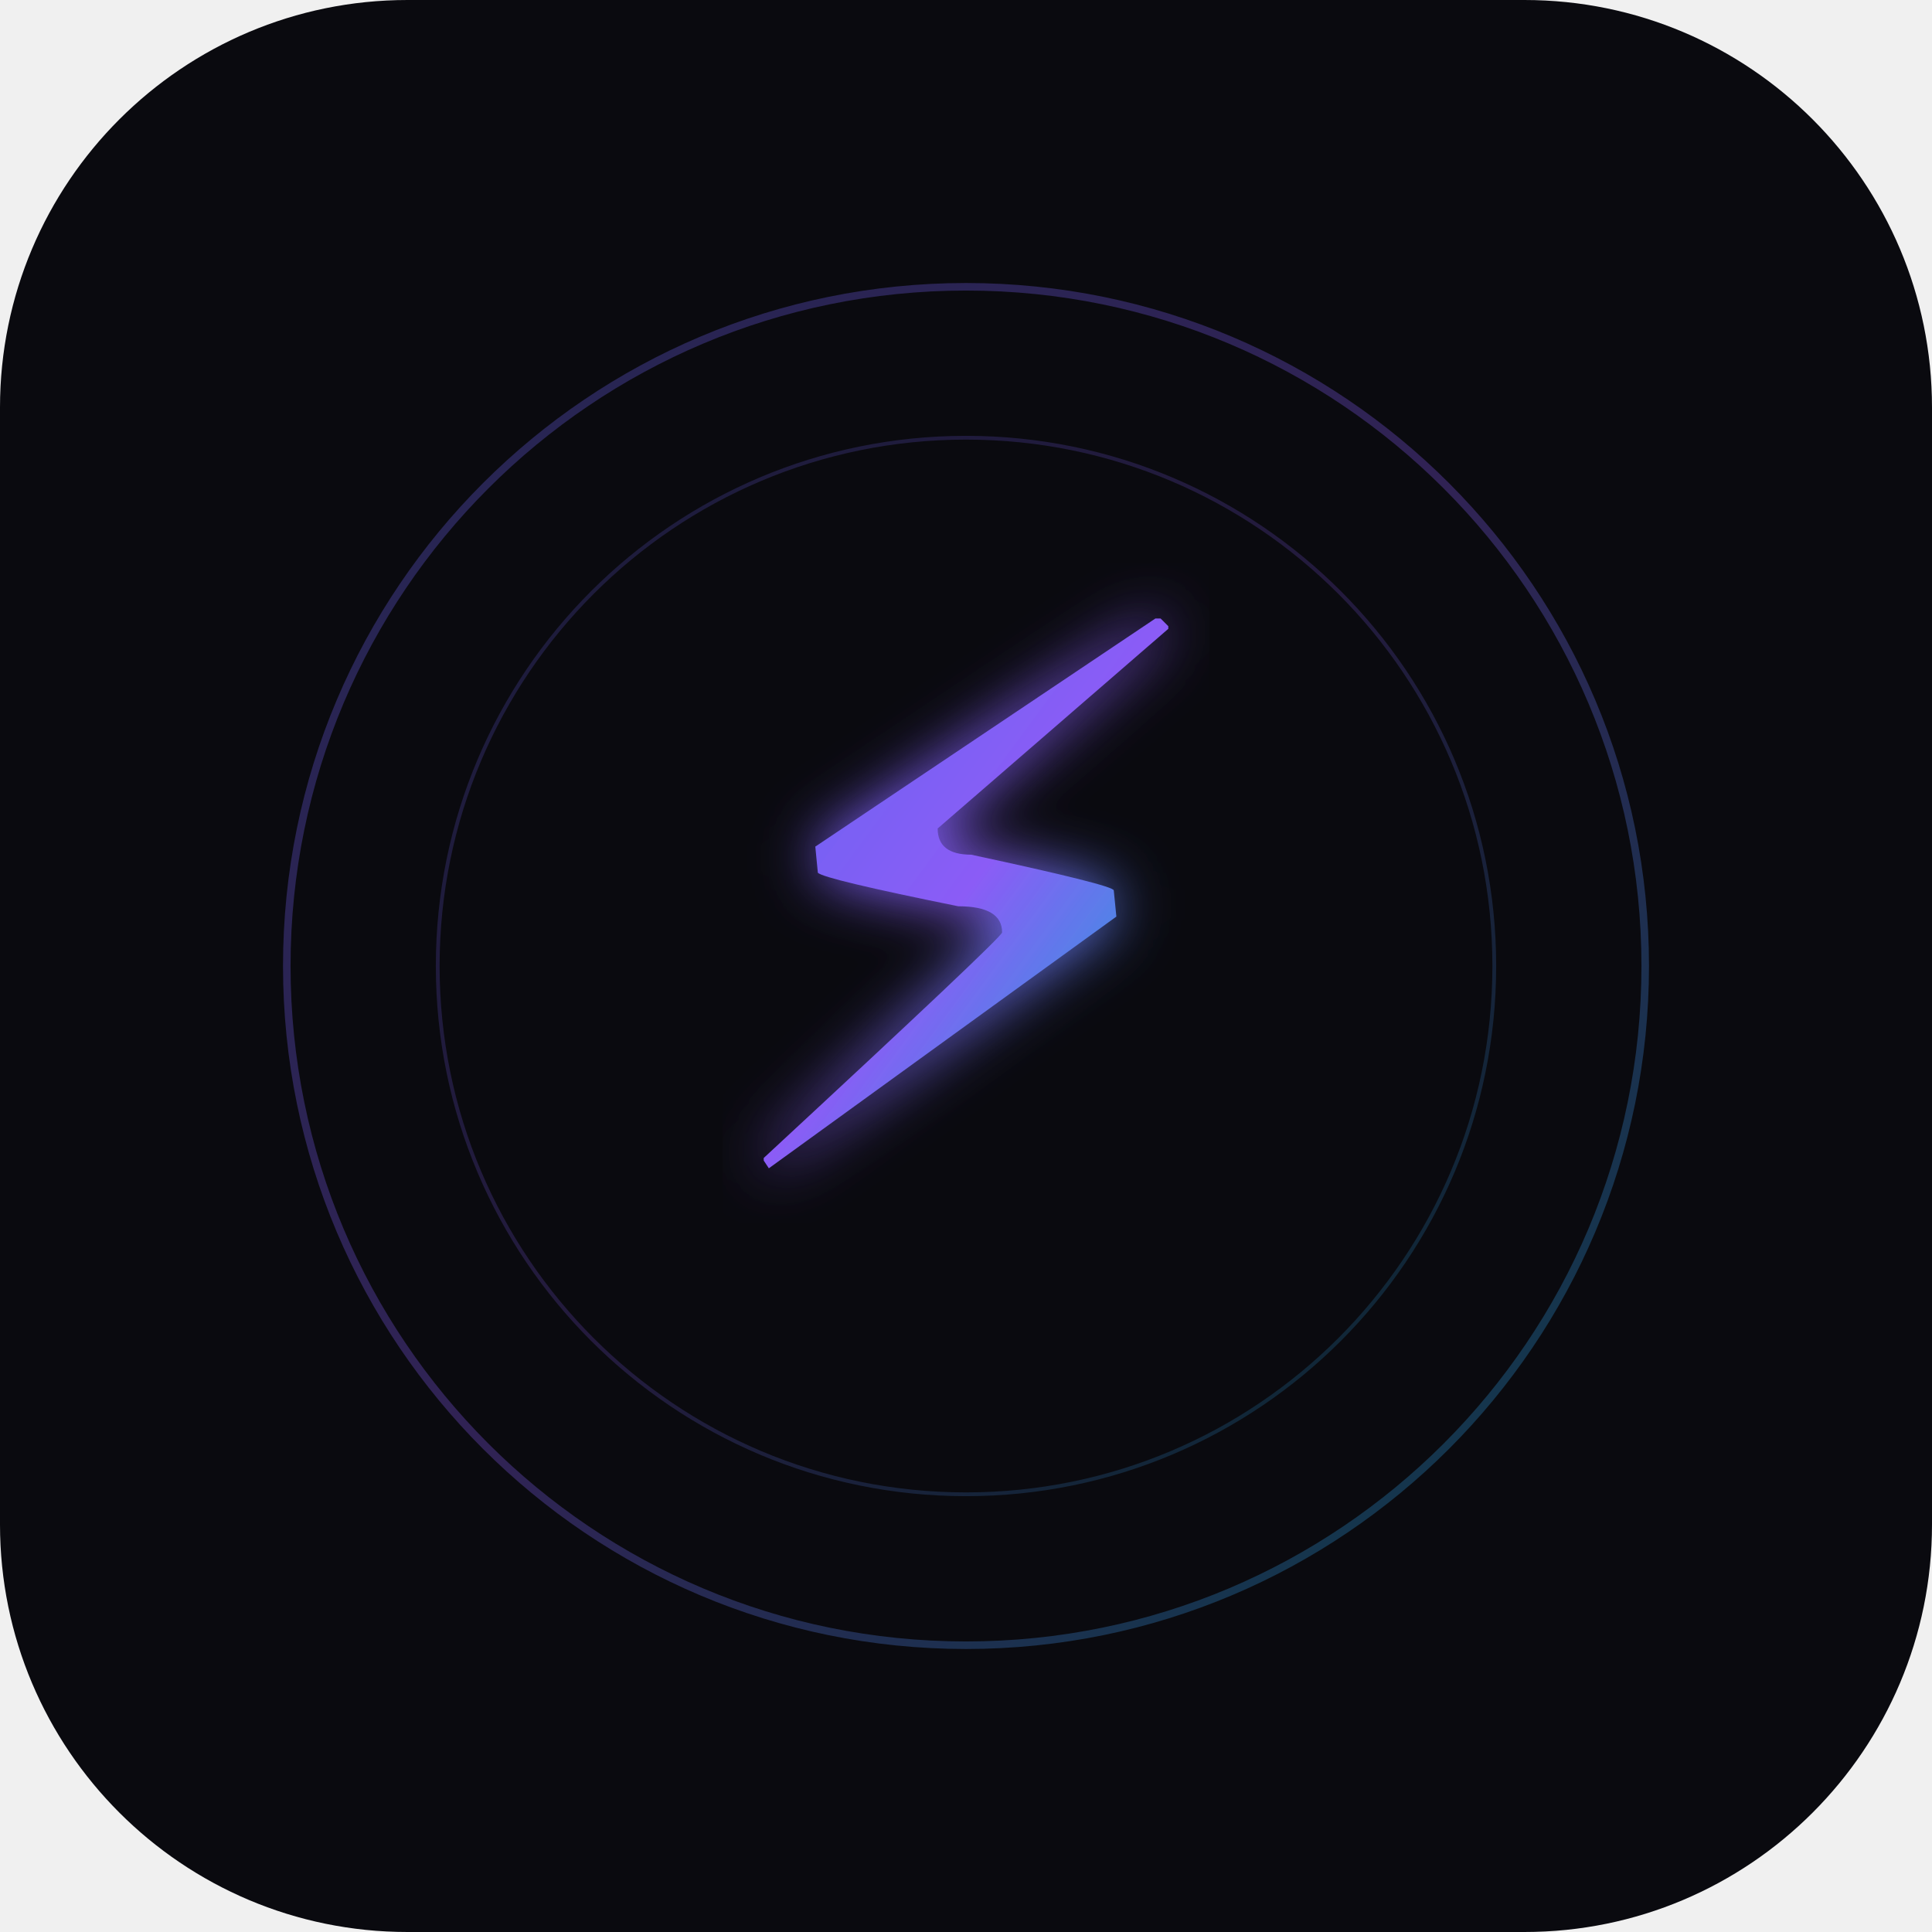
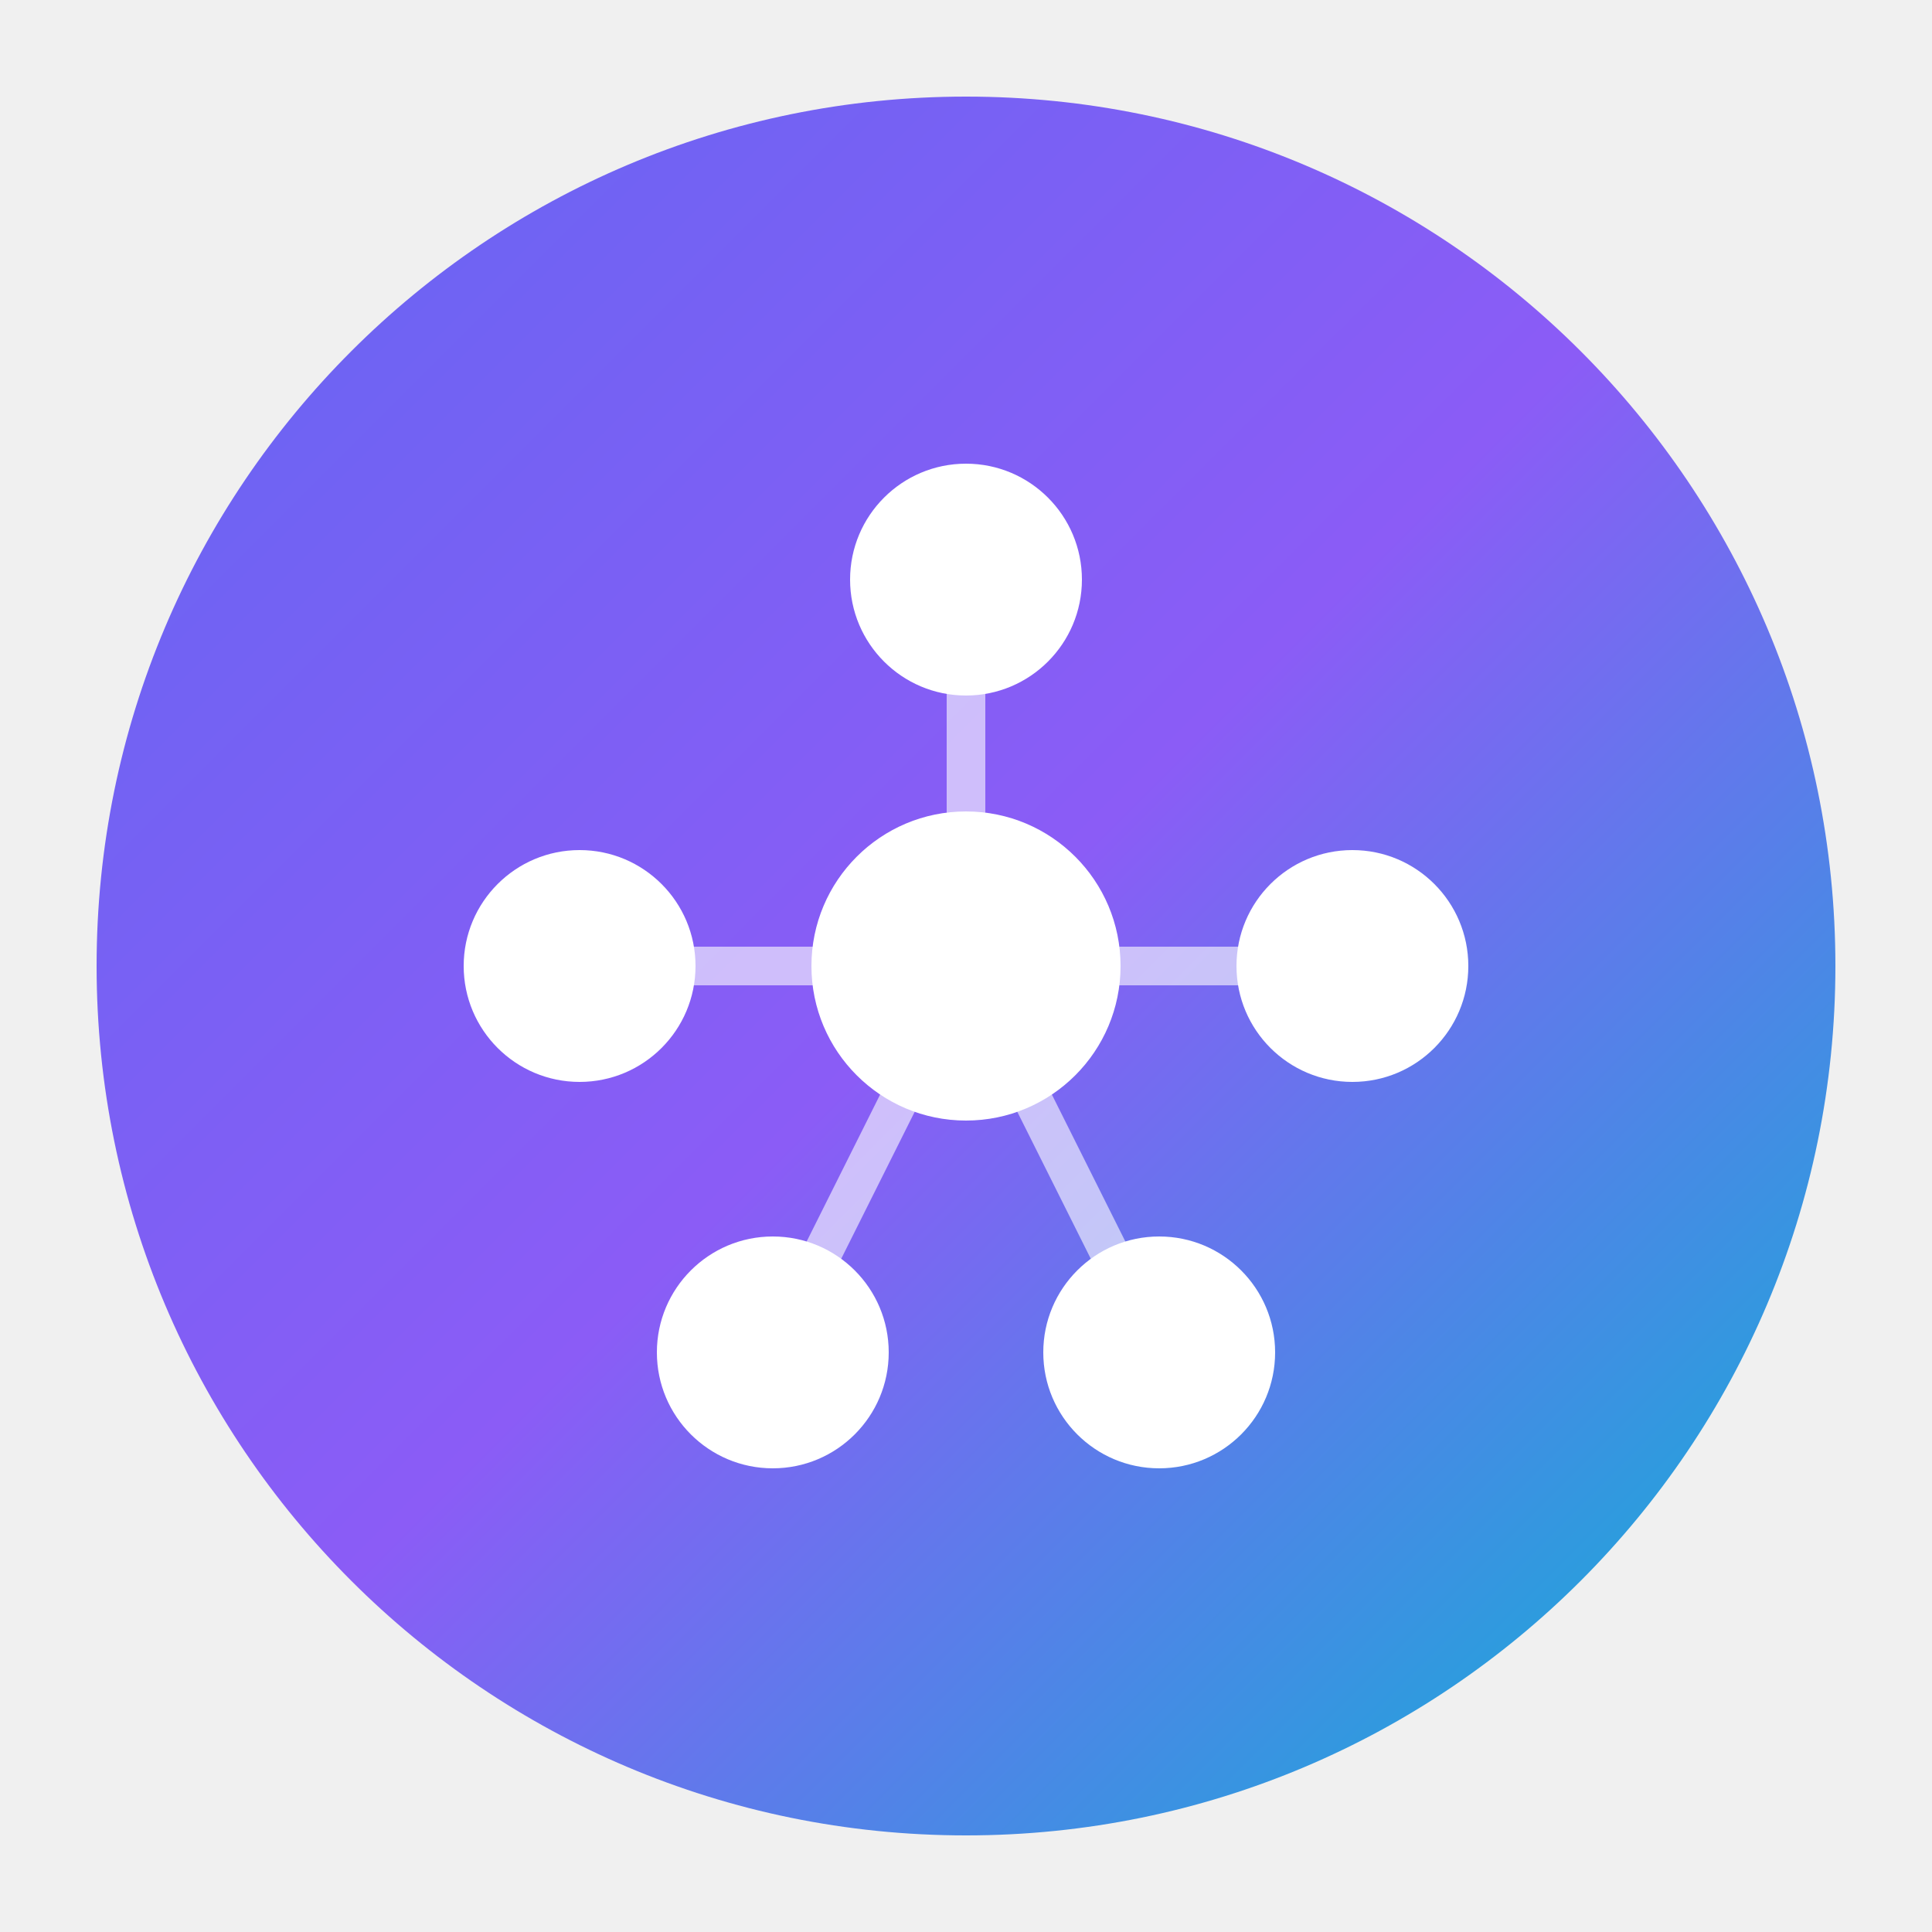
- <svg xmlns="http://www.w3.org/2000/svg" width="512" height="512" viewBox="0 0 512 512">
+ <svg xmlns="http://www.w3.org/2000/svg" viewBox="0 0 100 100">
  <defs>
-     <linearGradient id="grad" x1="0%" y1="0%" x2="100%" y2="100%">
+     <linearGradient id="aurora" x1="0%" y1="0%" x2="100%" y2="100%">
      <stop offset="0%" style="stop-color:#6366f1" />
      <stop offset="50%" style="stop-color:#8b5cf6" />
      <stop offset="100%" style="stop-color:#06b6d4" />
    </linearGradient>
-     <filter id="glow">
-       <feGaussianBlur stdDeviation="8" result="coloredBlur" />
-       <feMerge>
-         <feMergeNode in="coloredBlur" />
-         <feMergeNode in="SourceGraphic" />
-       </feMerge>
-     </filter>
  </defs>
-   <rect width="512" height="512" rx="108" fill="#0a0a0f" />
-   <circle cx="256" cy="256" r="180" fill="none" stroke="url(#grad)" stroke-width="2" opacity="0.3" />
-   <circle cx="256" cy="256" r="140" fill="none" stroke="url(#grad)" stroke-width="1" opacity="0.2" />
-   <text x="256" y="310" font-size="200" text-anchor="middle" fill="url(#grad)" filter="url(#glow)">⚡</text>
+   <circle cx="50" cy="50" r="45" fill="url(#aurora)" />
+   <circle cx="50" cy="30" r="6" fill="#fff" />
+   <circle cx="30" cy="50" r="6" fill="#fff" />
+   <circle cx="70" cy="50" r="6" fill="#fff" />
+   <circle cx="40" cy="70" r="6" fill="#fff" />
+   <circle cx="60" cy="70" r="6" fill="#fff" />
+   <circle cx="50" cy="50" r="8" fill="#fff" />
+   <line x1="50" y1="30" x2="50" y2="50" stroke="#fff" stroke-width="2" opacity="0.6" />
+   <line x1="30" y1="50" x2="50" y2="50" stroke="#fff" stroke-width="2" opacity="0.6" />
+   <line x1="70" y1="50" x2="50" y2="50" stroke="#fff" stroke-width="2" opacity="0.6" />
+   <line x1="40" y1="70" x2="50" y2="50" stroke="#fff" stroke-width="2" opacity="0.6" />
+   <line x1="60" y1="70" x2="50" y2="50" stroke="#fff" stroke-width="2" opacity="0.6" />
</svg>
